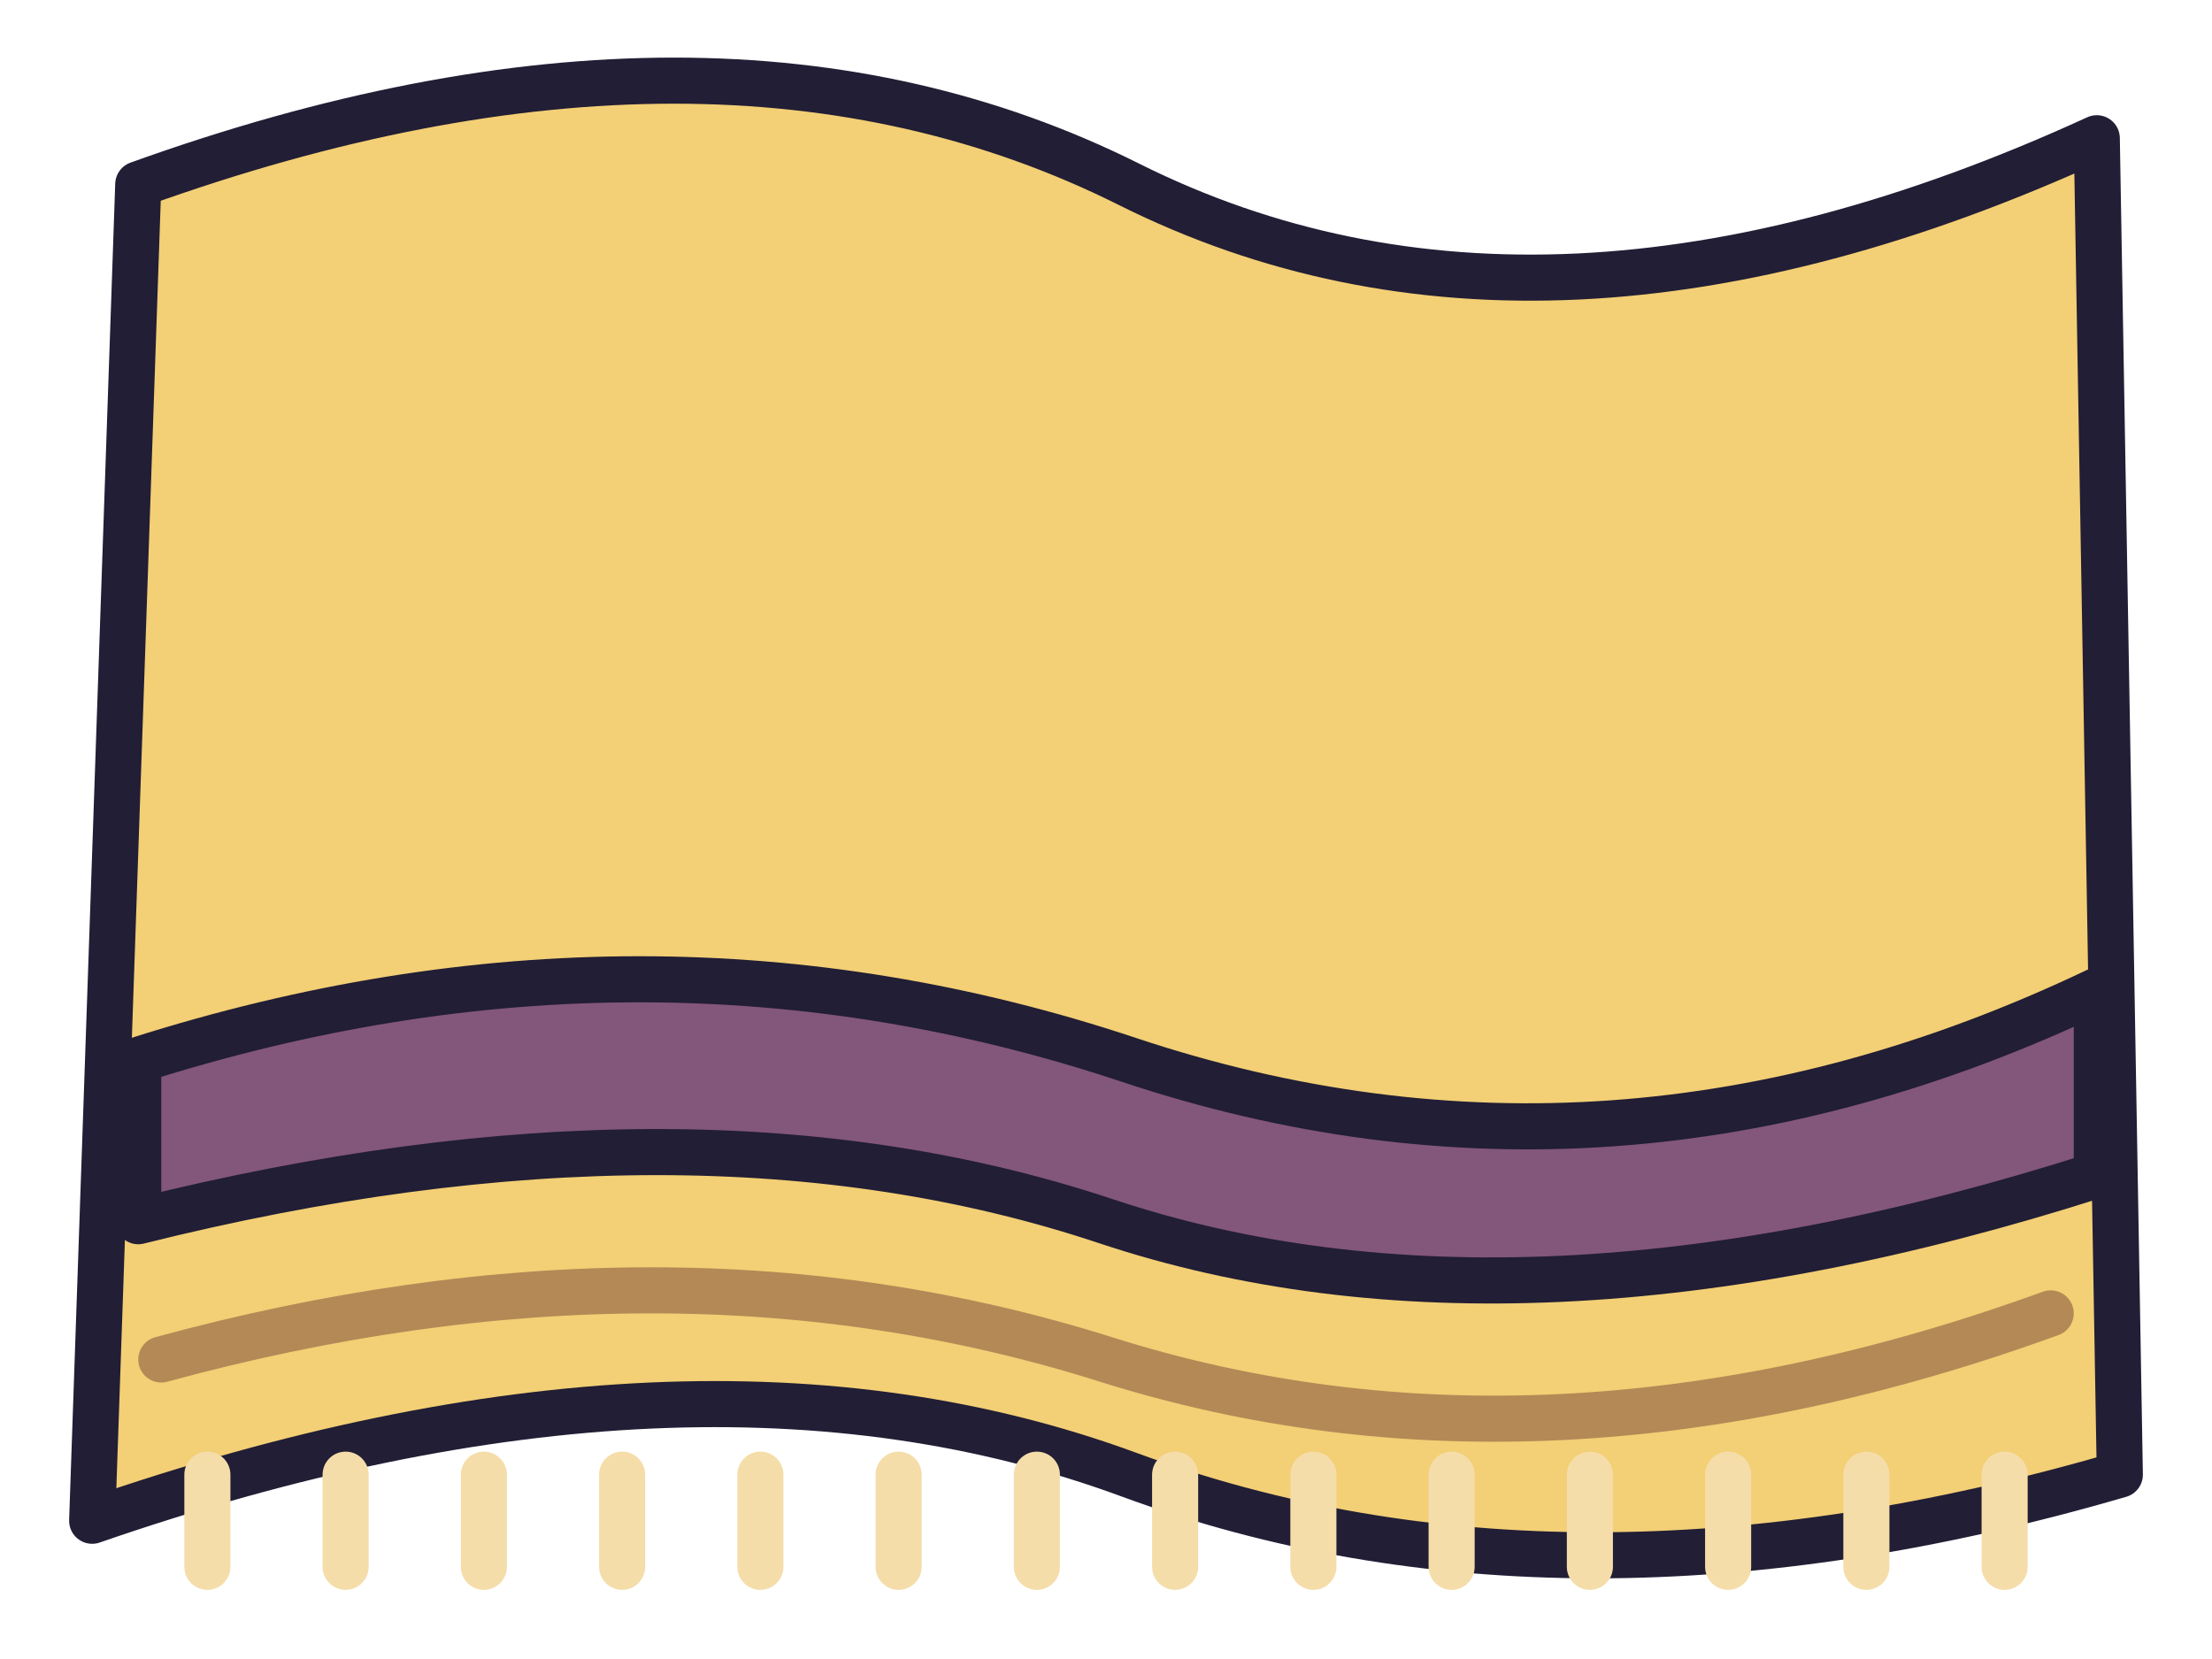
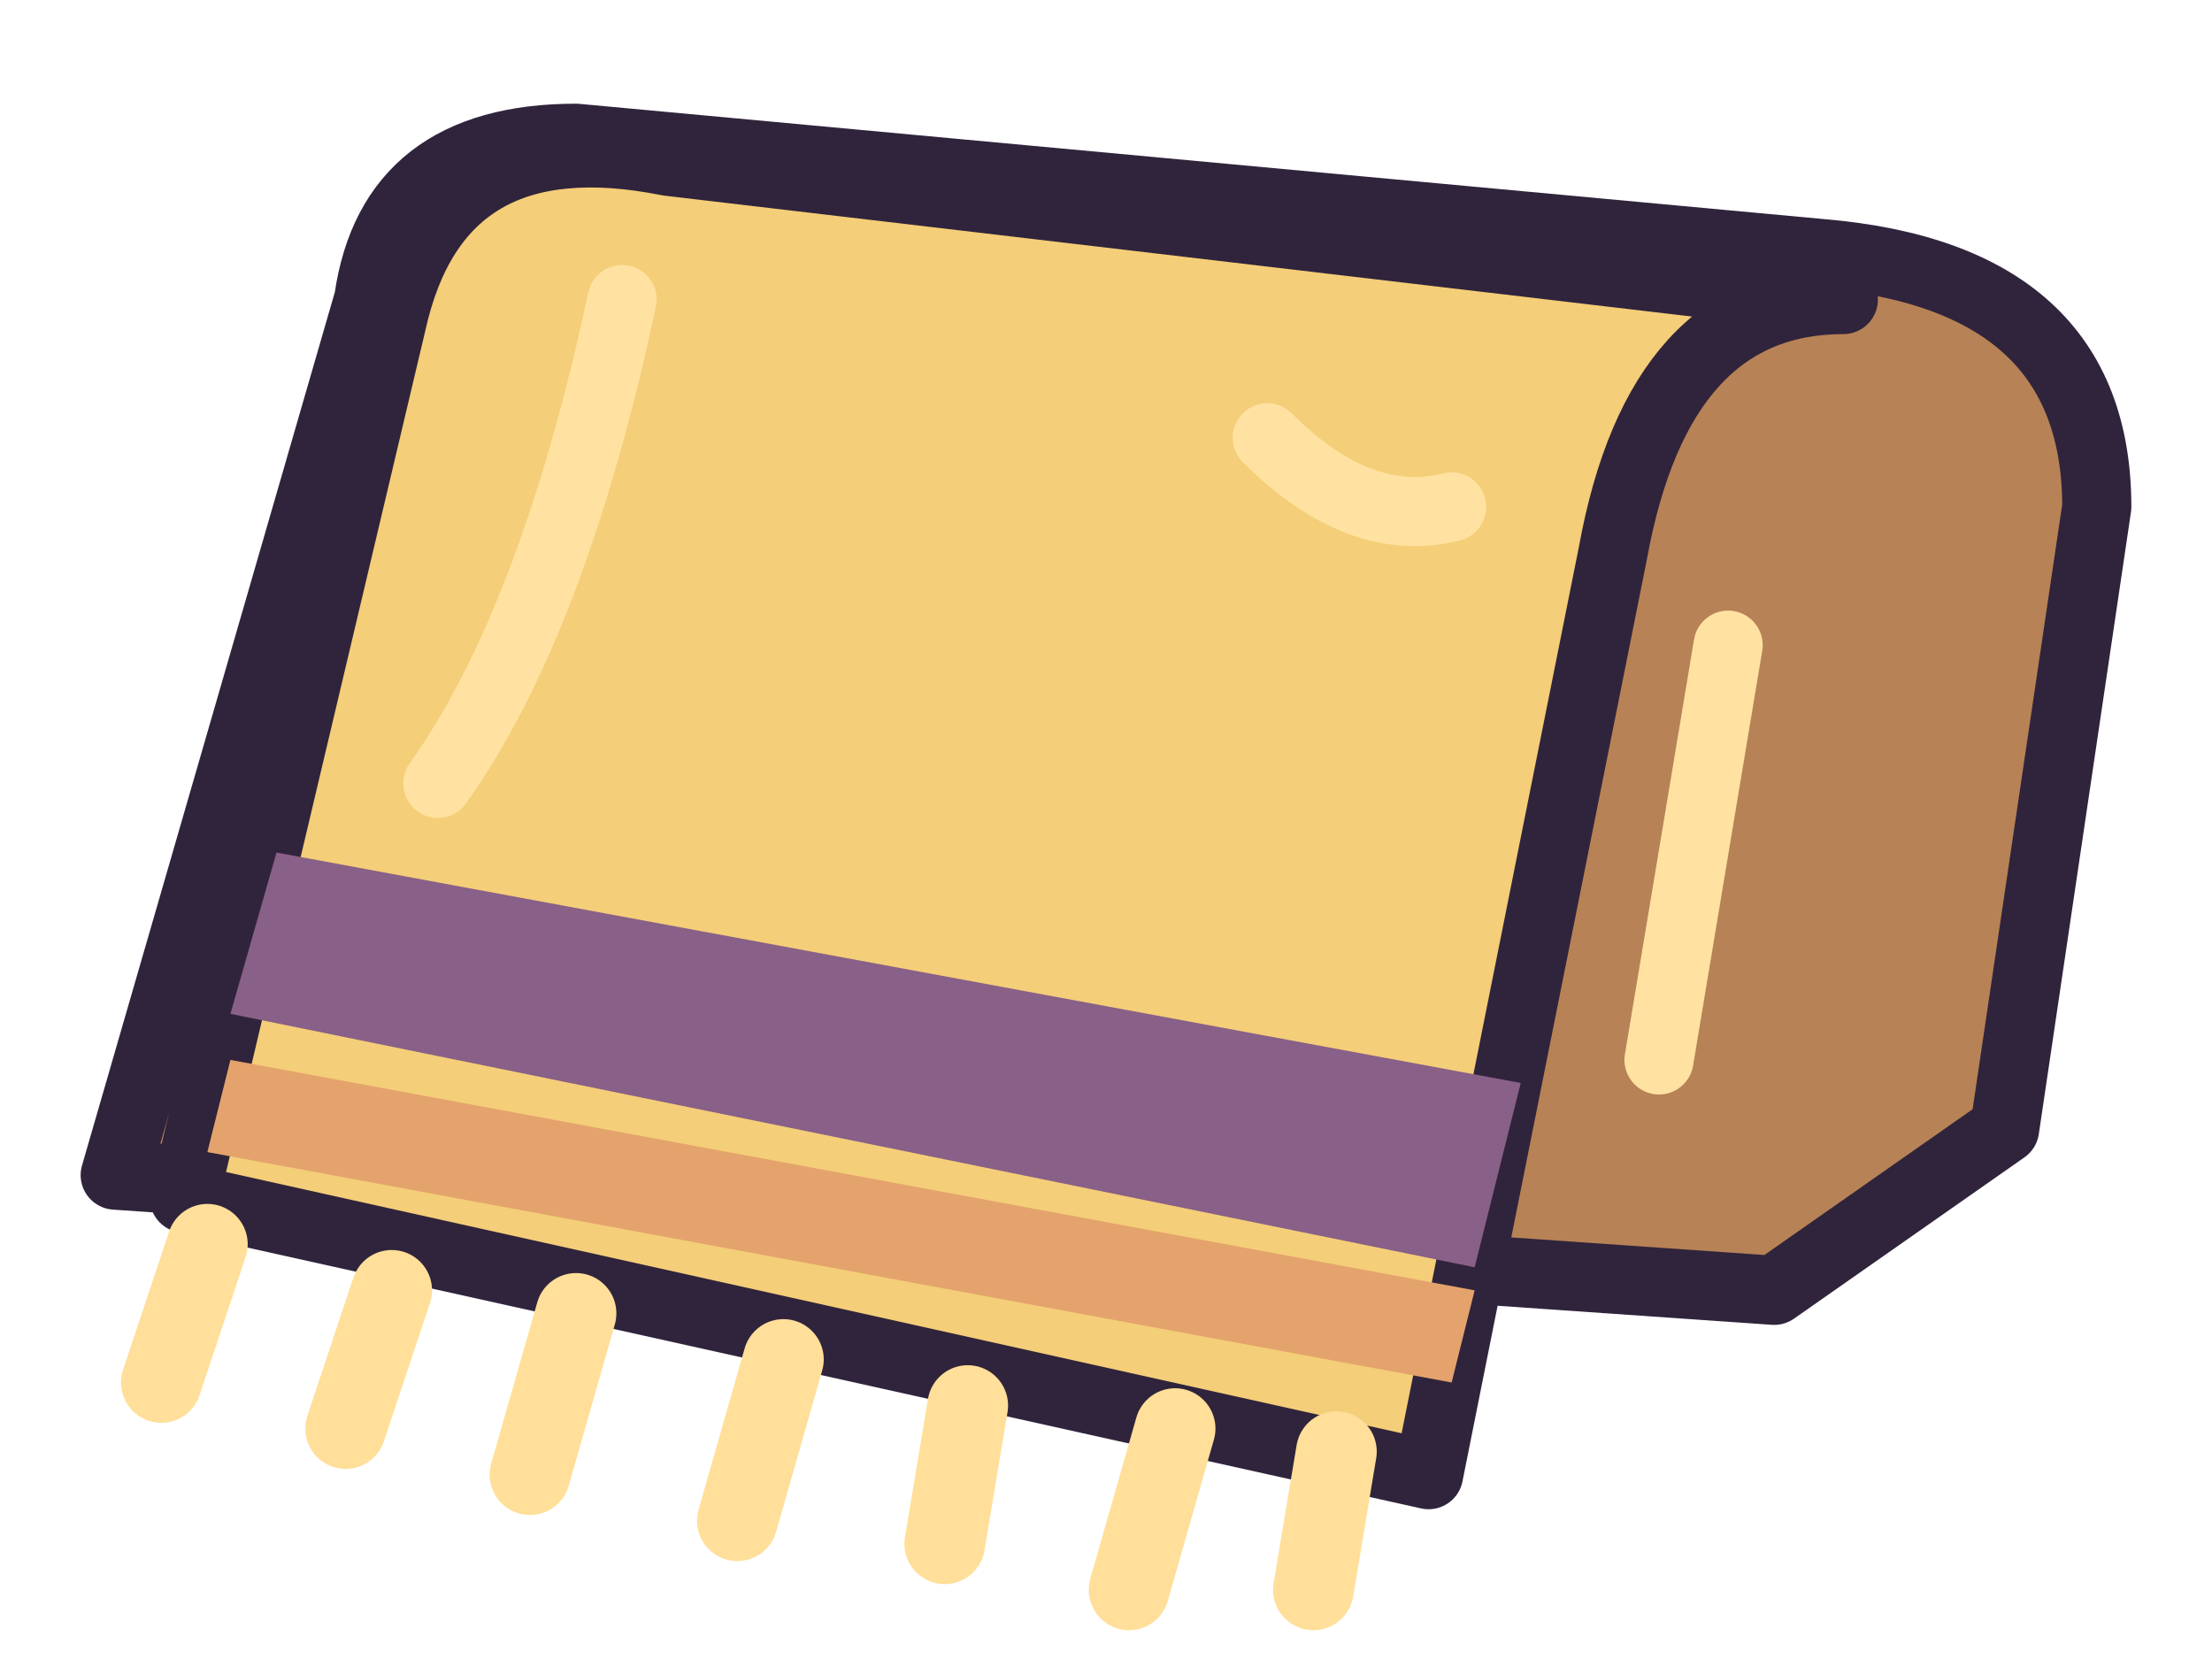
<svg xmlns="http://www.w3.org/2000/svg" width="96" height="72" viewBox="0 0 96 72">
-   <path d="M6 8q25 -9 43 0t42 -2l1 58q-24 7 -43 0t-45 2Z" fill="#f3cf75" stroke="#211e35" stroke-width="2" stroke-linejoin="round" stroke-linecap="round" />
-   <path d="M6 46q22 -7 43 0t42 -3v8q-25 8 -43 2t-42 0Z" fill="#83567b" stroke="#211e35" stroke-width="2" stroke-linejoin="round" stroke-linecap="round" />
-   <path d="M7 59q22 -6 41 0t41 -2" fill="none" stroke="#b48956" stroke-width="2" stroke-linejoin="round" stroke-linecap="round" />
-   <path d="M9 64v4" fill="none" stroke="#f5ddaa" stroke-width="2" stroke-linejoin="round" stroke-linecap="round" />
-   <path d="M15 64v4" fill="none" stroke="#f5ddaa" stroke-width="2" stroke-linejoin="round" stroke-linecap="round" />
-   <path d="M21 64v4" fill="none" stroke="#f5ddaa" stroke-width="2" stroke-linejoin="round" stroke-linecap="round" />
-   <path d="M27 64v4" fill="none" stroke="#f5ddaa" stroke-width="2" stroke-linejoin="round" stroke-linecap="round" />
-   <path d="M33 64v4" fill="none" stroke="#f5ddaa" stroke-width="2" stroke-linejoin="round" stroke-linecap="round" />
-   <path d="M39 64v4" fill="none" stroke="#f5ddaa" stroke-width="2" stroke-linejoin="round" stroke-linecap="round" />
-   <path d="M45 64v4" fill="none" stroke="#f5ddaa" stroke-width="2" stroke-linejoin="round" stroke-linecap="round" />
-   <path d="M51 64v4" fill="none" stroke="#f5ddaa" stroke-width="2" stroke-linejoin="round" stroke-linecap="round" />
-   <path d="M57 64v4" fill="none" stroke="#f5ddaa" stroke-width="2" stroke-linejoin="round" stroke-linecap="round" />
-   <path d="M63 64v4" fill="none" stroke="#f5ddaa" stroke-width="2" stroke-linejoin="round" stroke-linecap="round" />
-   <path d="M69 64v4" fill="none" stroke="#f5ddaa" stroke-width="2" stroke-linejoin="round" stroke-linecap="round" />
-   <path d="M75 64v4" fill="none" stroke="#f5ddaa" stroke-width="2" stroke-linejoin="round" stroke-linecap="round" />
-   <path d="M81 64v4" fill="none" stroke="#f5ddaa" stroke-width="2" stroke-linejoin="round" stroke-linecap="round" />
-   <path d="M87 64v4" fill="none" stroke="#f5ddaa" stroke-width="2" stroke-linejoin="round" stroke-linecap="round" />
+   <g stroke="#30243c" stroke-linejoin="round" stroke-linecap="round">
+     <path d="M5 51 16 13q1-7 9-7l54 5q12 1 12 11l-4 27-10 7Z" fill="#b78256" stroke-width="3" />
+     <path d="M8 52 17 14q2-9 12-7l51 6q-8 0-10 11l-8 40Z" fill="#f4ce78" stroke-width="3" />
+     <path d="m12 37 54 10-2 8-54-11Z" fill="#896087" stroke="none" />
+     <path d="m10 46 54 10-1 4L9 50Z" fill="#e4a36c" stroke="none" />
+     <path d="M27 13q-3 14-8 21m36-15q4 4 8 3M75 28l-3 18" fill="none" stroke="#ffe2a1" stroke-width="3" />
+     <path d="m9 54-2 6m10-4-2 6m10-5-2 7m11-5-2 7m10-5-1 6m10-5-2 7m9-6-1 6" fill="none" stroke="#ffdf99" stroke-width="3.5" />
+   </g>
</svg>
